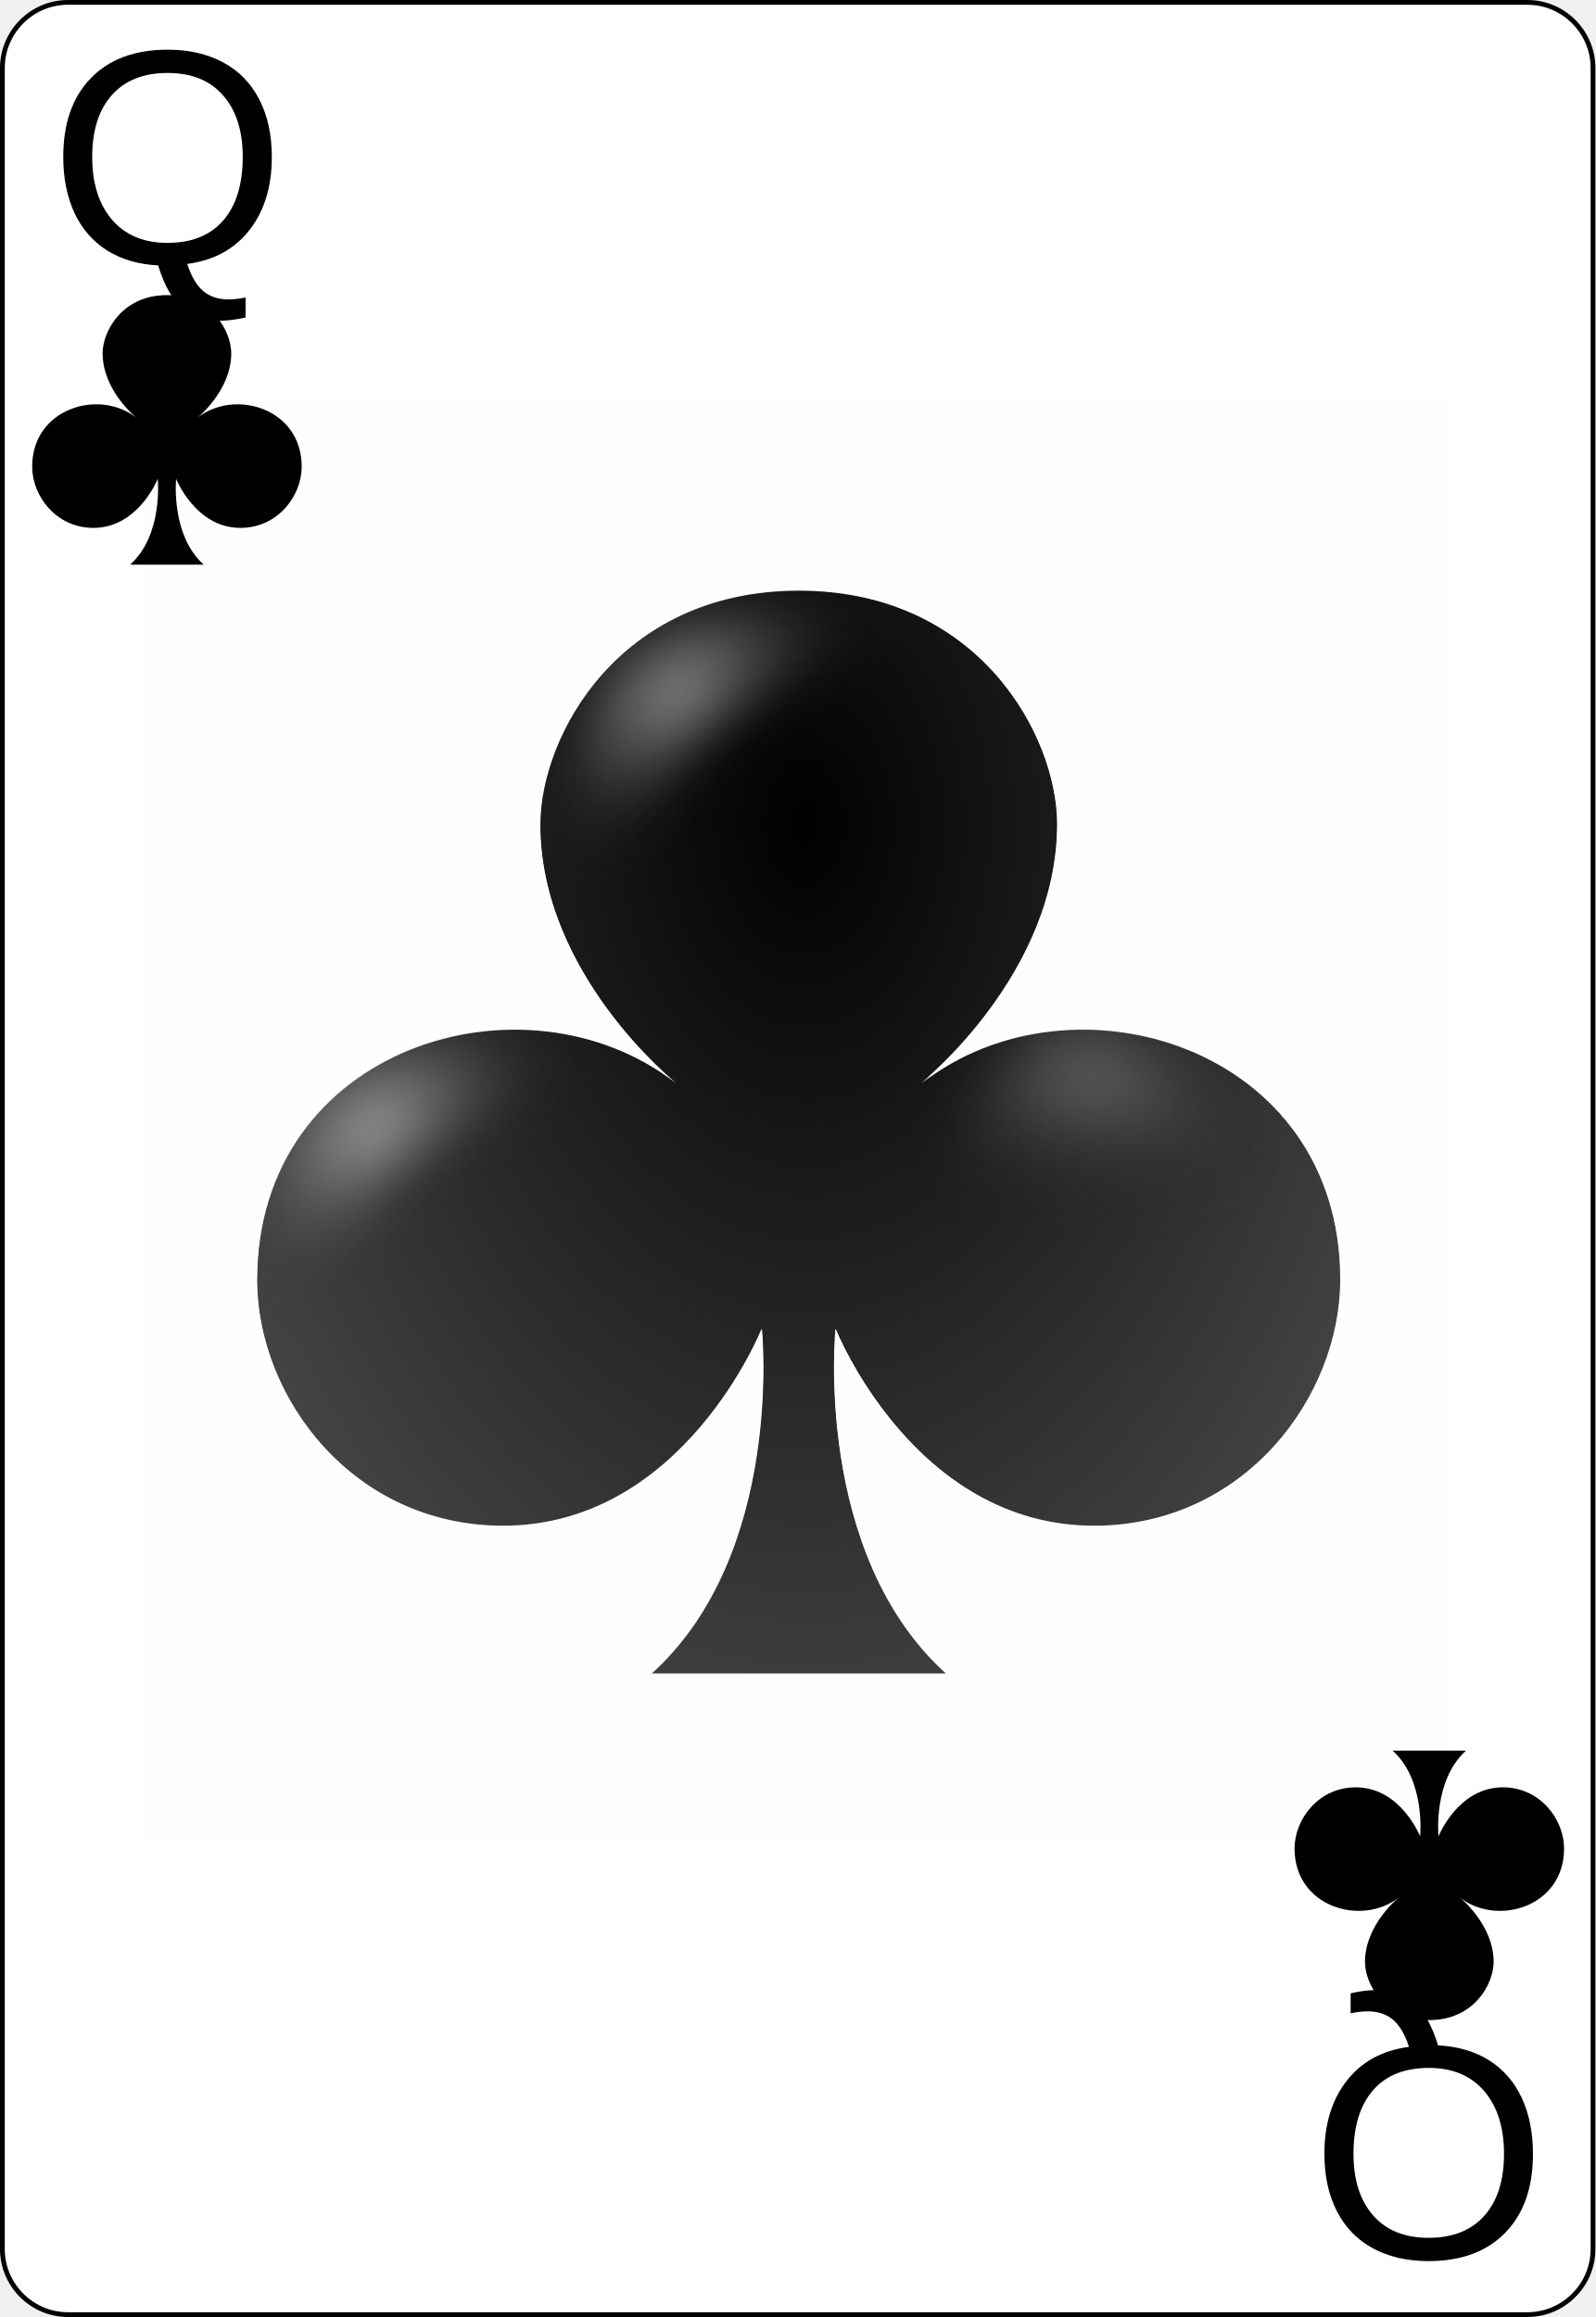
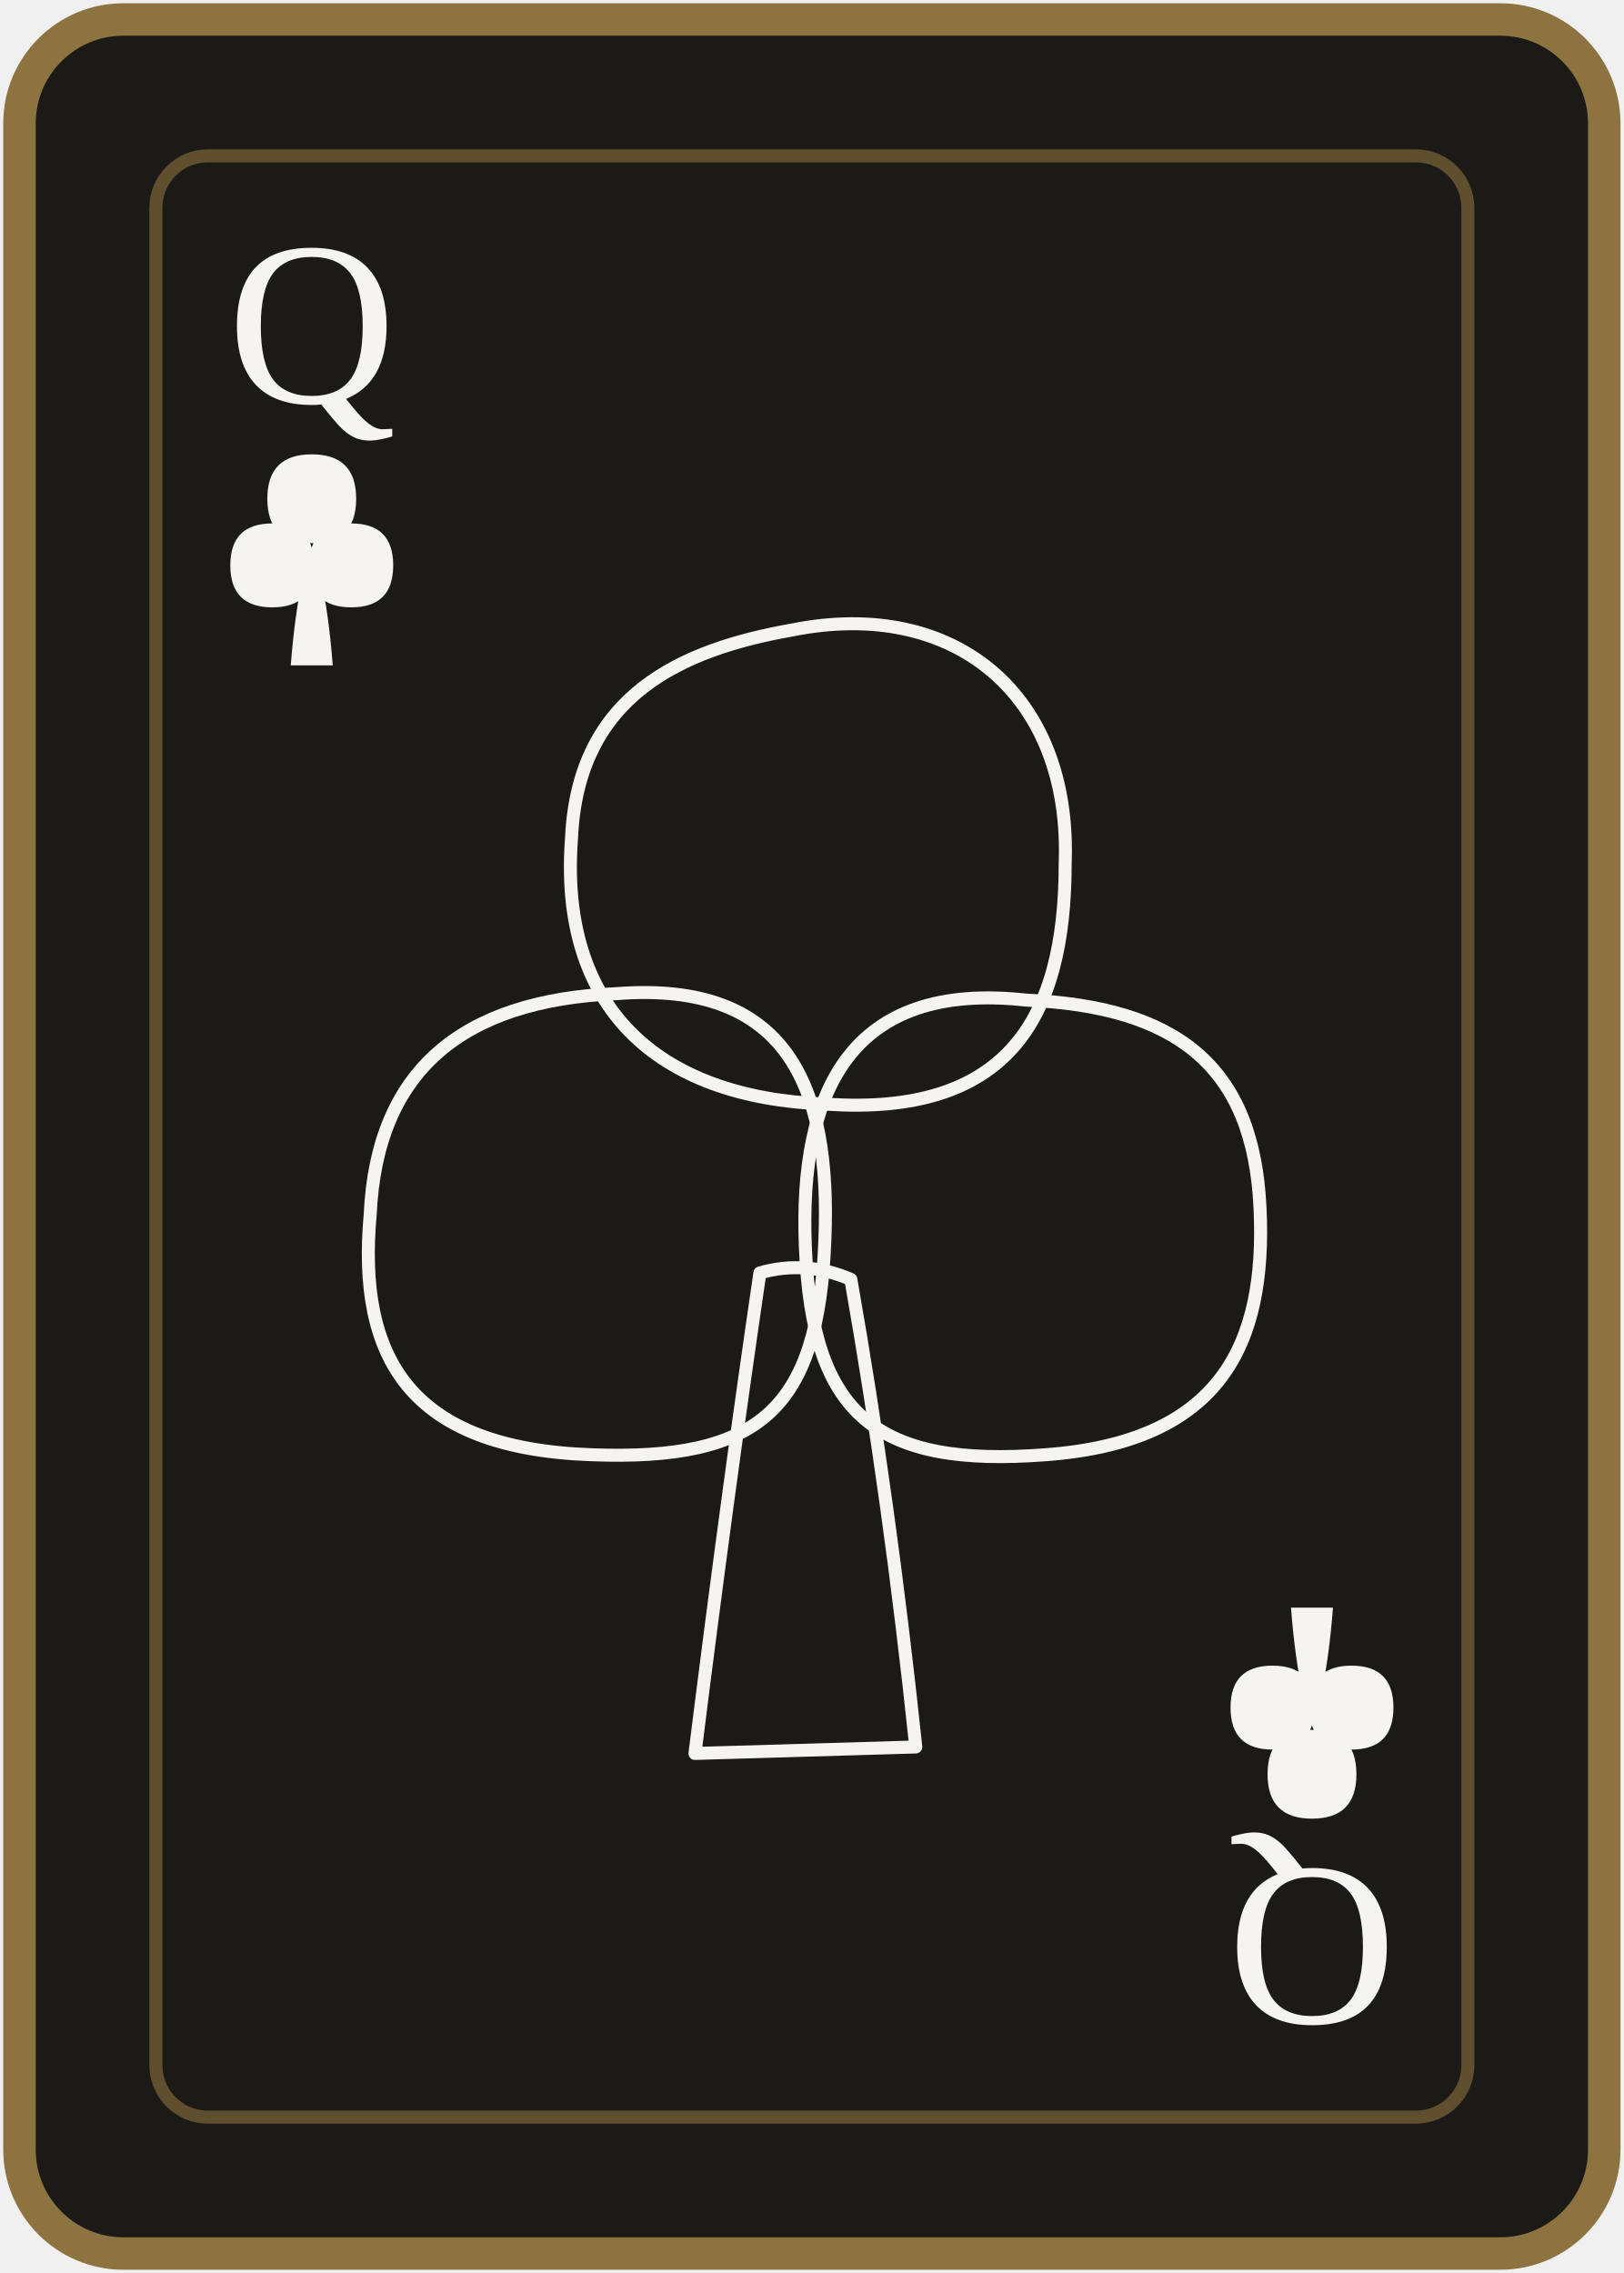
- <svg xmlns="http://www.w3.org/2000/svg" xmlns:xlink="http://www.w3.org/1999/xlink" width="167.087pt" height="242.667pt" viewBox="0 0 167.087 242.667" xml:space="preserve" id="svg2" version="1.1">
-   <defs id="defs41">
-     <radialGradient xlink:href="#linearGradient2984" id="radialGradient3760" cx="48.231" cy="18.138" fx="48.231" fy="18.138" r="9.5" gradientUnits="userSpaceOnUse" gradientTransform="matrix(-1.560526,0.01828294,-0.02684055,-2.290953,123.9838,58.80911)" />
-     <linearGradient id="linearGradient2984">
-       <stop style="stop-color:#000000;stop-opacity:1;" offset="0" id="stop2986" />
-       <stop style="stop-color:#000000;stop-opacity:0.656;" offset="1" id="stop2988" />
-     </linearGradient>
-     <radialGradient xlink:href="#linearGradient3784" id="radialGradient3792" cx="171.487" cy="511.223" fx="171.487" fy="511.223" r="81.903" gradientTransform="matrix(1.152989,-0.6739155,0.3948202,0.6754904,-233.6326,270.4008)" gradientUnits="userSpaceOnUse" />
-     <linearGradient id="linearGradient3784">
-       <stop style="stop-color:#ffffff;stop-opacity:0.534;" offset="0" id="stop3786" />
-       <stop style="stop-color:#000000;stop-opacity:0;" offset="1" id="stop3788" />
-     </linearGradient>
-     <filter color-interpolation-filters="sRGB" id="filter3834" x="-0.139" width="1.279" y="-0.162" height="1.325">
-       <feGaussianBlur stdDeviation="9.511" id="feGaussianBlur3836" />
-     </filter>
-     <radialGradient r="81.903" fy="511.223" fx="171.487" cy="511.223" cx="171.487" gradientTransform="matrix(1.152989,-0.6739155,0.3948202,0.6754904,-233.6326,270.4008)" gradientUnits="userSpaceOnUse" id="radialGradient3855" xlink:href="#linearGradient3784-4" />
-     <linearGradient id="linearGradient3784-4">
-       <stop style="stop-color:#ffffff;stop-opacity:0.519;" offset="0" id="stop3786-8" />
-       <stop style="stop-color:#000000;stop-opacity:0;" offset="1" id="stop3788-6" />
-     </linearGradient>
-     <filter color-interpolation-filters="sRGB" id="filter3834-6" x="-0.139" width="1.279" y="-0.162" height="1.325">
-       <feGaussianBlur stdDeviation="9.511" id="feGaussianBlur3836-6" />
-     </filter>
-     <radialGradient r="81.903" fy="461.841" fx="181.694" cy="461.841" cx="181.694" gradientTransform="matrix(1.152989,-0.6739155,0.3948202,0.6754904,-233.6326,270.4008)" gradientUnits="userSpaceOnUse" id="radialGradient3916" xlink:href="#linearGradient3784-3" />
-     <linearGradient id="linearGradient3784-3">
-       <stop style="stop-color:#ffffff;stop-opacity:0.702;" offset="0" id="stop3786-86" />
-       <stop style="stop-color:#000000;stop-opacity:0;" offset="1" id="stop3788-2" />
-     </linearGradient>
-     <filter color-interpolation-filters="sRGB" id="filter3834-7" x="-0.139" width="1.279" y="-0.162" height="1.325">
-       <feGaussianBlur stdDeviation="9.511" id="feGaussianBlur3836-0" />
-     </filter>
+ <svg xmlns="http://www.w3.org/2000/svg" viewBox="0 0 250 350" width="250" height="350" class="op-face">
+   <defs>
+     <style>
+       .op-face .op-bg {
+         fill: var(--op-color-neutral-minus-eight, #1c1a17);
+       }
+ 
+       /* opposite of the app's neutral background: light mode default is dark,
+          dark mode flips it light */
+       @media (prefers-color-scheme: dark) {
+         .op-face .op-bg {
+           fill: var(--op-color-neutral-plus-eight, #f5f4f2);
+         }
+       }
+ 
+       .op-face .op-border {
+         fill: none;
+         stroke: var(--op-color-primary-base, #8d733f);
+         stroke-width: 5;
+       }
+ 
+       .op-face .op-border-inner {
+         fill: none;
+         stroke: var(--op-color-primary-base, #8d733f);
+         stroke-width: 2;
+         opacity: 0.6;
+       }
+ 
+       /* clubs/spades are neutral ink, not the red alert token: light ink
+          on the default (dark) card, dark ink once the card flips light */
+       .op-face .op-club {
+         fill: var(--op-color-neutral-plus-eight, #f5f4f2);
+       }
+ 
+       .op-face .op-club-line {
+         fill: none;
+         stroke: var(--op-color-neutral-plus-eight, #f5f4f2);
+         stroke-width: 2;
+         stroke-linecap: round;
+         stroke-linejoin: round;
+       }
+ 
+       @media (prefers-color-scheme: dark) {
+         .op-face .op-club {
+           fill: var(--op-color-neutral-minus-eight, #1c1a17);
+         }
+ 
+         .op-face .op-club-line {
+           stroke: var(--op-color-neutral-minus-eight, #1c1a17);
+         }
+       }
+ 
+       .op-face .op-index {
+         fill: var(--op-color-neutral-plus-eight, #f5f4f2);
+         font-family: Georgia, 'Times New Roman', serif;
+         font-size: 36px;
+         text-anchor: middle;
+       }
+ 
+       @media (prefers-color-scheme: dark) {
+         .op-face .op-index {
+           fill: var(--op-color-neutral-minus-eight, #1c1a17);
+         }
+       }
+     </style>
  </defs>
-   <g id="Layer_x0020_1" style="fill-rule:nonzero;clip-rule:nonzero;stroke:#000000;stroke-miterlimit:4;">
-     <path style="fill:#FFFFFF;stroke-width:0.5;" d="M166.837,235.548c0,3.777-3.087,6.869-6.871,6.869H7.111c-3.775,0-6.861-3.092-6.861-6.869V7.12C0.25,3.343,3.336,0.25,7.111,0.25h152.855    c3.784,0,6.871,3.093,6.871,6.87v228.428z" id="path5" />
-     <g style="stroke:none;" id="g7">
-       <g id="g9">
- 				
- 			</g>
+   <g class="op-card">
+     <rect class="op-bg" x="3" y="3" width="244" height="344" rx="16" />
+     <rect class="op-border" x="3" y="3" width="244" height="344" rx="16" />
+     <rect class="op-border-inner" x="24" y="24" width="202" height="302" rx="8" />
+     <g transform="translate(48 62)">
+       <text class="op-index" x="0" y="0">Q</text>
+       <g transform="translate(0 22.4) scale(0.19)">
+         <path class="op-club" d="M 0 -76 Q 36 -76 36 -40 Q 36 -4 0 -4 Q -36 -4 -36 -40 Q -36 -76 0 -76 Z" />
+         <path class="op-club" d="M -32 -20 Q 2 -20 2 14 Q 2 48 -32 48 Q -66 48 -66 14 Q -66 -20 -32 -20 Z" />
+         <path class="op-club" d="M 32 -20 Q 66 -20 66 14 Q 66 48 32 48 Q -2 48 -2 14 Q -2 -20 32 -20 Z" />
+         <path class="op-club" d="M -7 22 Q -14 55 -17 95 L 17 95 Q 14 55 7 22 Z" />
+       </g>
    </g>
-     <g id="g15">
- 			
- 		</g>
-     <g id="g19">
- 			
- 		</g>
-     <g style="stroke:none;" id="g23">
-       <g id="g25">
- 				
- 			</g>
+     <g transform="translate(202 288) rotate(180)">
+       <text class="op-index" x="0" y="0">Q</text>
+       <g transform="translate(0 22.4) scale(0.19)">
+         <path class="op-club" d="M 0 -76 Q 36 -76 36 -40 Q 36 -4 0 -4 Q -36 -4 -36 -40 Q -36 -76 0 -76 Z" />
+         <path class="op-club" d="M -32 -20 Q 2 -20 2 14 Q 2 48 -32 48 Q -66 48 -66 14 Q -66 -20 -32 -20 Z" />
+         <path class="op-club" d="M 32 -20 Q 66 -20 66 14 Q 66 48 32 48 Q -2 48 -2 14 Q -2 -20 32 -20 Z" />
+         <path class="op-club" d="M -7 22 Q -14 55 -17 95 L 17 95 Q 14 55 7 22 Z" />
+       </g>
    </g>
-     <g style="stroke:none;" id="g31">
-       <g id="g33">
- 				
- 			</g>
+     <g transform="translate(125 175)">
+       <path class="op-club-line" d="M -3 -78 C 22 -83 40 -68 39 -42 C 39 -18 30 -3 2 -5 C -24 -6 -39 -20 -37 -46 C -36 -68 -20 -75 -3 -78 Z" />
+       <path class="op-club-line" d="M -30 -22 C -4 -24 3 -8 2 16 C 1 42 -8 50 -34 49 C -62 48 -70 34 -68 12 C -67 -10 -54 -21 -30 -22 Z" />
+       <path class="op-club-line" d="M 33 -21 C 6 -24 -2 -7 -1 17 C 0 43 10 51 36 49 C 63 47 70 32 69 11 C 68 -11 56 -20 33 -21 Z" />
+       <path class="op-club-line" d="M -8 21 Q -13 55 -18 95 L 16 94 Q 12 56 6 22 Q -1 19 -8 21 Z" />
    </g>
  </g>
-   <text xml:space="preserve" style="font-size:32px;font-style:normal;font-weight:normal;line-height:125%;letter-spacing:0px;word-spacing:0px;fill:#000000;fill-opacity:1;stroke:none;font-family:Bitstream Vera Sans" x="5.111" y="27.548" id="text3788">
-     <tspan id="tspan3790" x="5.111" y="27.548" style="font-style:normal;font-variant:normal;font-weight:normal;font-stretch:normal;font-family:Arial;-inkscape-font-specification:Arial">Q</tspan>
-   </text>
-   <g transform="matrix(0.206146,0,0,0.206146,8.870546,16.51276)" id="g3804">
-     <g id="layer1-1" transform="matrix(28.96992,0,0,28.96992,-1031.537,-187.3767)">
-       <path style="fill:url(#radialGradient3760);fill-opacity:1" d="m 50.291,22.698 c 0,0 2.375,-1.9 2.375,-4.534 0,-1.542 -1.369,-4.102 -4.534,-4.102 -3.165,0 -4.534,2.561 -4.534,4.102 0,2.634 2.375,4.534 2.375,4.534 -2.638,-2.055 -7.341,-0.652 -7.341,3.455 0,2.056 1.68,4.318 4.318,4.318 3.165,0 4.534,-3.455 4.534,-3.455 0,0 0.402,3.938 -1.943,6.046 h 5.182 c -2.345,-2.107 -1.943,-6.046 -1.943,-6.046 0,0 1.369,3.455 4.534,3.455 2.639,0 4.318,-2.263 4.318,-4.318 0,-4.107 -4.703,-5.51 -7.341,-3.455 z" id="cl" />
-     </g>
-     <path transform="matrix(1.109126,0,0,1.207169,-37.34915,-111.3423)" id="path3762" d="m 117.301,604.266 c 0,0 -8.068,-94.95 22.857,-122.857 34.761,-31.369 140,-11.429 140,-11.429 0,0 -71.54,24.838 -100,48.571 -27.21,22.692 -62.857,85.714 -62.857,85.714 z" style="fill:url(#radialGradient3792);fill-opacity:1;stroke:none;filter:url(#filter3834)" />
-     <path transform="matrix(1.109126,0,0,1.207169,117.2523,-332.2654)" id="path3762-6" d="m 117.301,604.266 c 0,0 -8.068,-94.95 22.857,-122.857 34.761,-31.369 140,-11.429 140,-11.429 0,0 -71.54,24.838 -100,48.571 -27.21,22.692 -62.857,85.714 -62.857,85.714 z" style="fill:url(#radialGradient3855);fill-opacity:1;stroke:none;filter:url(#filter3834-6)" />
-     <path transform="matrix(1.142038,0.7029084,-0.8418848,1.367838,729.3719,-305.0747)" id="path3762-7" d="m 117.301,604.266 c 0,0 -8.068,-94.95 22.857,-122.857 34.761,-31.369 140,-11.429 140,-11.429 0,0 -71.54,24.838 -100,48.571 -27.21,22.692 -62.857,85.714 -62.857,85.714 z" style="fill:url(#radialGradient3916);fill-opacity:1;stroke:none;filter:url(#filter3834-7)" />
-     <path id="rect3015" d="m 28.356,122.025 0,734.281 667.156,0 0,-734.281 -667.156,0 z m 334.281,97.625 c 91.69,0 131.375,74.172 131.375,118.844 0,76.307 -68.812,131.344 -68.812,131.344 76.423,-59.533 212.656,-18.886 212.656,100.094 0,59.533 -48.642,125.094 -125.094,125.094 -91.69,0 -131.344,-100.094 -131.344,-100.094 0,0 -11.653,114.117 56.281,175.156 l -150.125,0 c 67.934,-61.069 56.312,-175.156 56.312,-175.156 0,0 -39.654,100.094 -131.344,100.094 -76.423,0 -125.094,-65.532 -125.094,-125.094 0,-118.979 136.234,-159.627 212.656,-100.094 0,0 -68.812,-55.037 -68.812,-131.344 0,-44.643 39.654,-118.844 131.344,-118.844 z" style="fill:#fffeff;fill-opacity:1;fill-rule:nonzero;stroke:none" />
-   </g>
-   <g transform="matrix(1.485651,0,0,1.485651,-54.02466,10.01807)" id="layer1-1-4">
-     <path id="cl-9" d="m 50.291,22.698 c 0,0 2.375,-1.9 2.375,-4.534 0,-1.542 -1.369,-4.102 -4.534,-4.102 -3.165,0 -4.534,2.561 -4.534,4.102 0,2.634 2.375,4.534 2.375,4.534 -2.638,-2.055 -7.341,-0.652 -7.341,3.455 0,2.056 1.68,4.318 4.318,4.318 3.165,0 4.534,-3.455 4.534,-3.455 0,0 0.402,3.938 -1.943,6.046 h 5.182 c -2.345,-2.107 -1.943,-6.046 -1.943,-6.046 0,0 1.369,3.455 4.534,3.455 2.639,0 4.318,-2.263 4.318,-4.318 0,-4.107 -4.703,-5.51 -7.341,-3.455 z" style="fill:#000000" />
-   </g>
-   <text xml:space="preserve" style="font-size:32px;font-style:normal;font-weight:normal;line-height:125%;letter-spacing:0px;word-spacing:0px;fill:#000000;fill-opacity:1;stroke:none;font-family:Bitstream Vera Sans" x="-162.064" y="-214.467" id="text3788-8" transform="scale(-1,-1)">
-     <tspan id="tspan3790-7" x="-162.064" y="-214.467" style="font-style:normal;font-variant:normal;font-weight:normal;font-stretch:normal;font-family:Arial;-inkscape-font-specification:Arial">Q</tspan>
-   </text>
-   <g transform="matrix(-1.485651,0,0,-1.485651,221.1992,232.4618)" id="layer1-1-4-1">
-     <path id="cl-9-7" d="m 50.291,22.698 c 0,0 2.375,-1.9 2.375,-4.534 0,-1.542 -1.369,-4.102 -4.534,-4.102 -3.165,0 -4.534,2.561 -4.534,4.102 0,2.634 2.375,4.534 2.375,4.534 -2.638,-2.055 -7.341,-0.652 -7.341,3.455 0,2.056 1.68,4.318 4.318,4.318 3.165,0 4.534,-3.455 4.534,-3.455 0,0 0.402,3.938 -1.943,6.046 h 5.182 c -2.345,-2.107 -1.943,-6.046 -1.943,-6.046 0,0 1.369,3.455 4.534,3.455 2.639,0 4.318,-2.263 4.318,-4.318 0,-4.107 -4.703,-5.51 -7.341,-3.455 z" style="fill:#000000" />
-   </g>
</svg>
